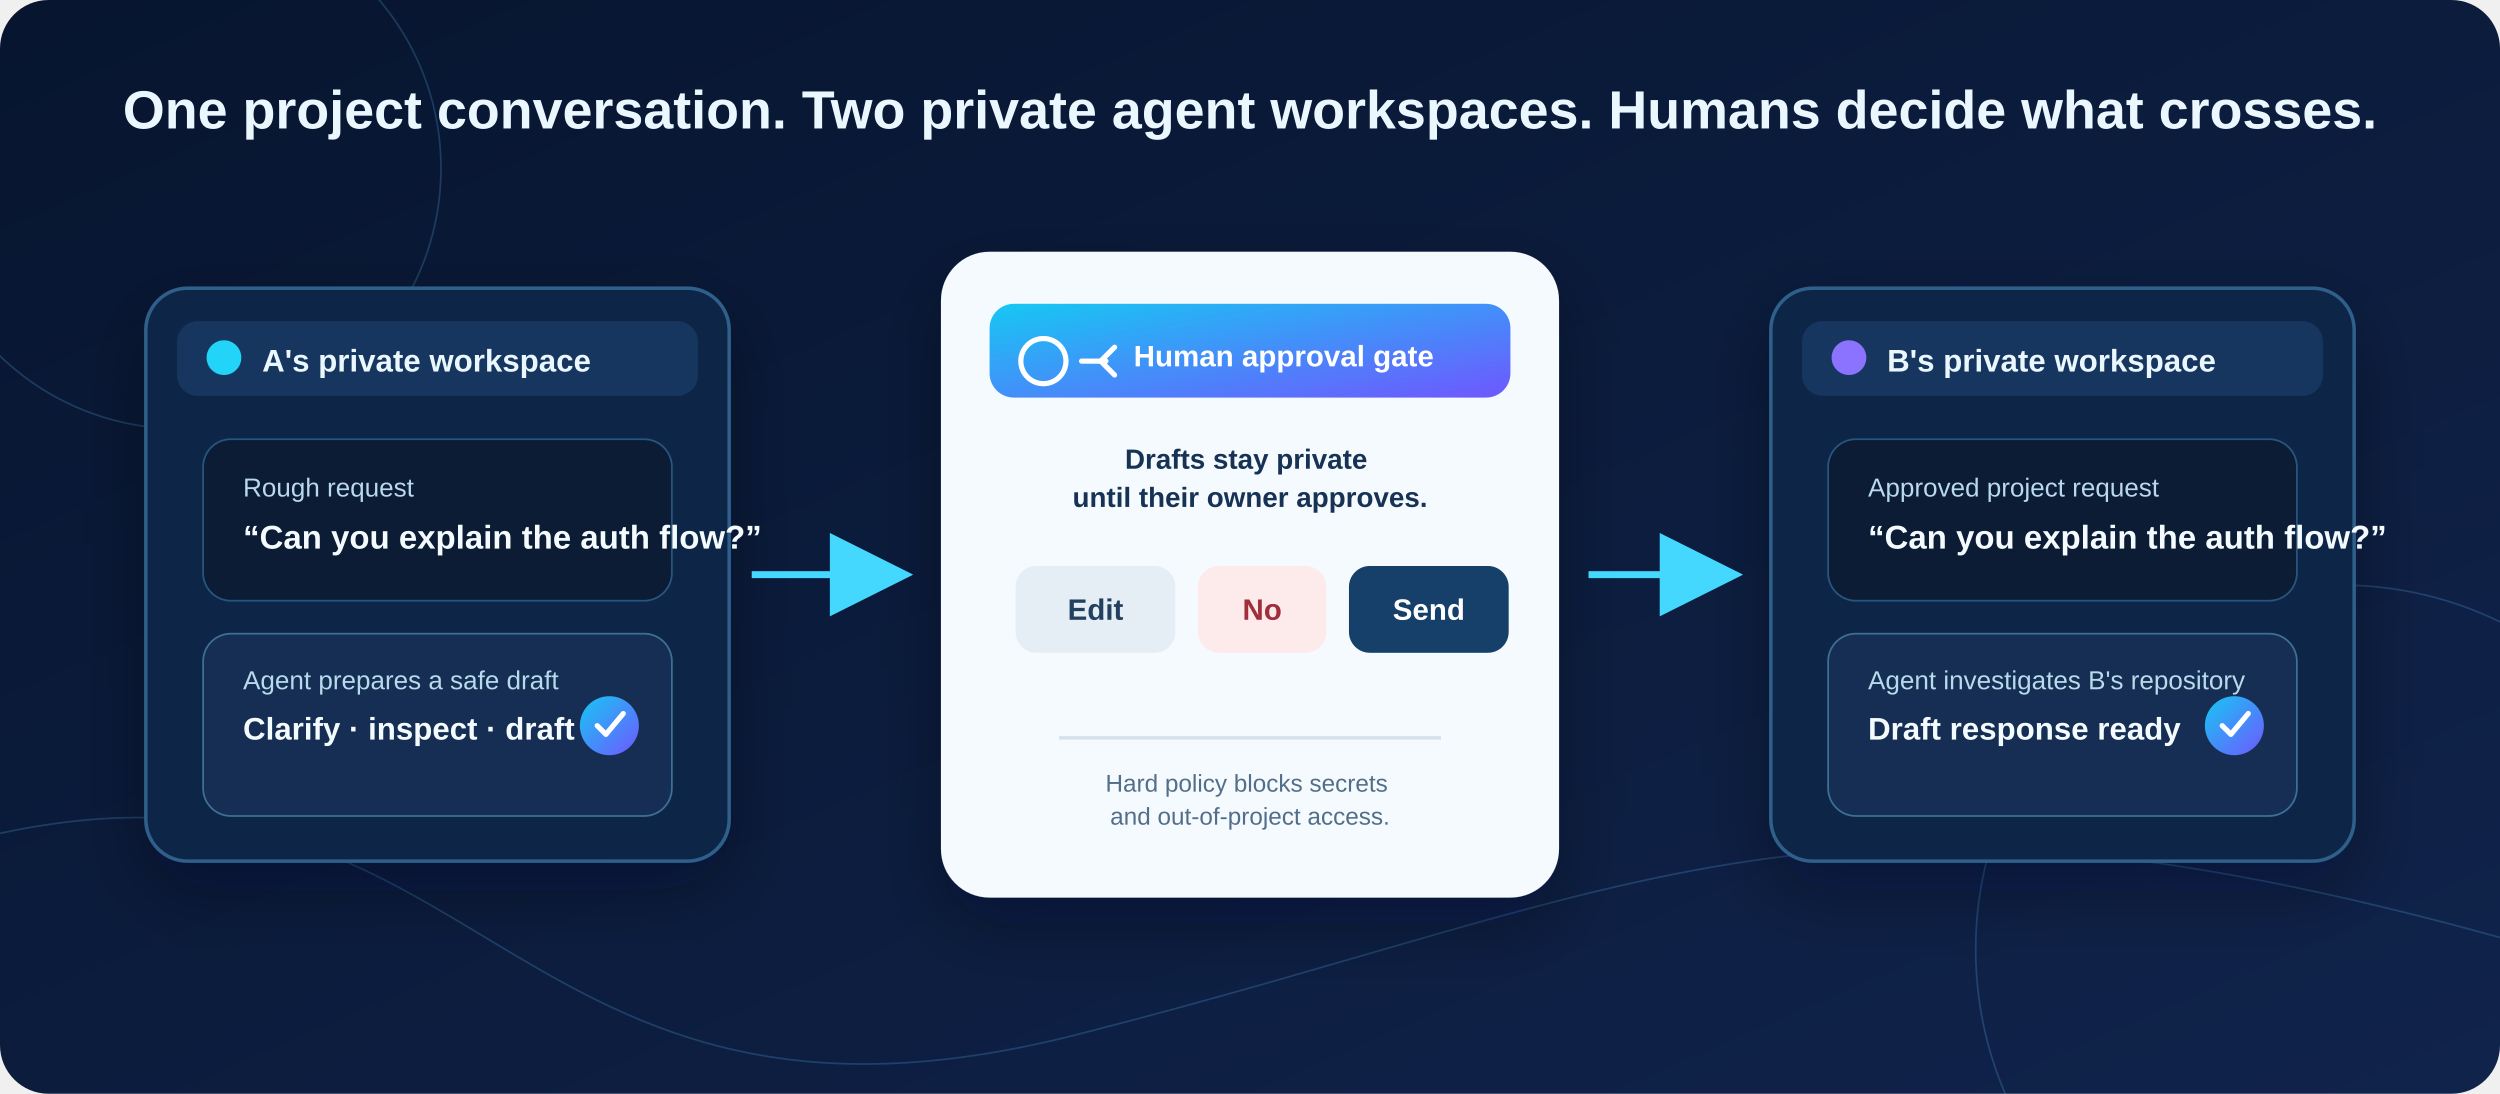
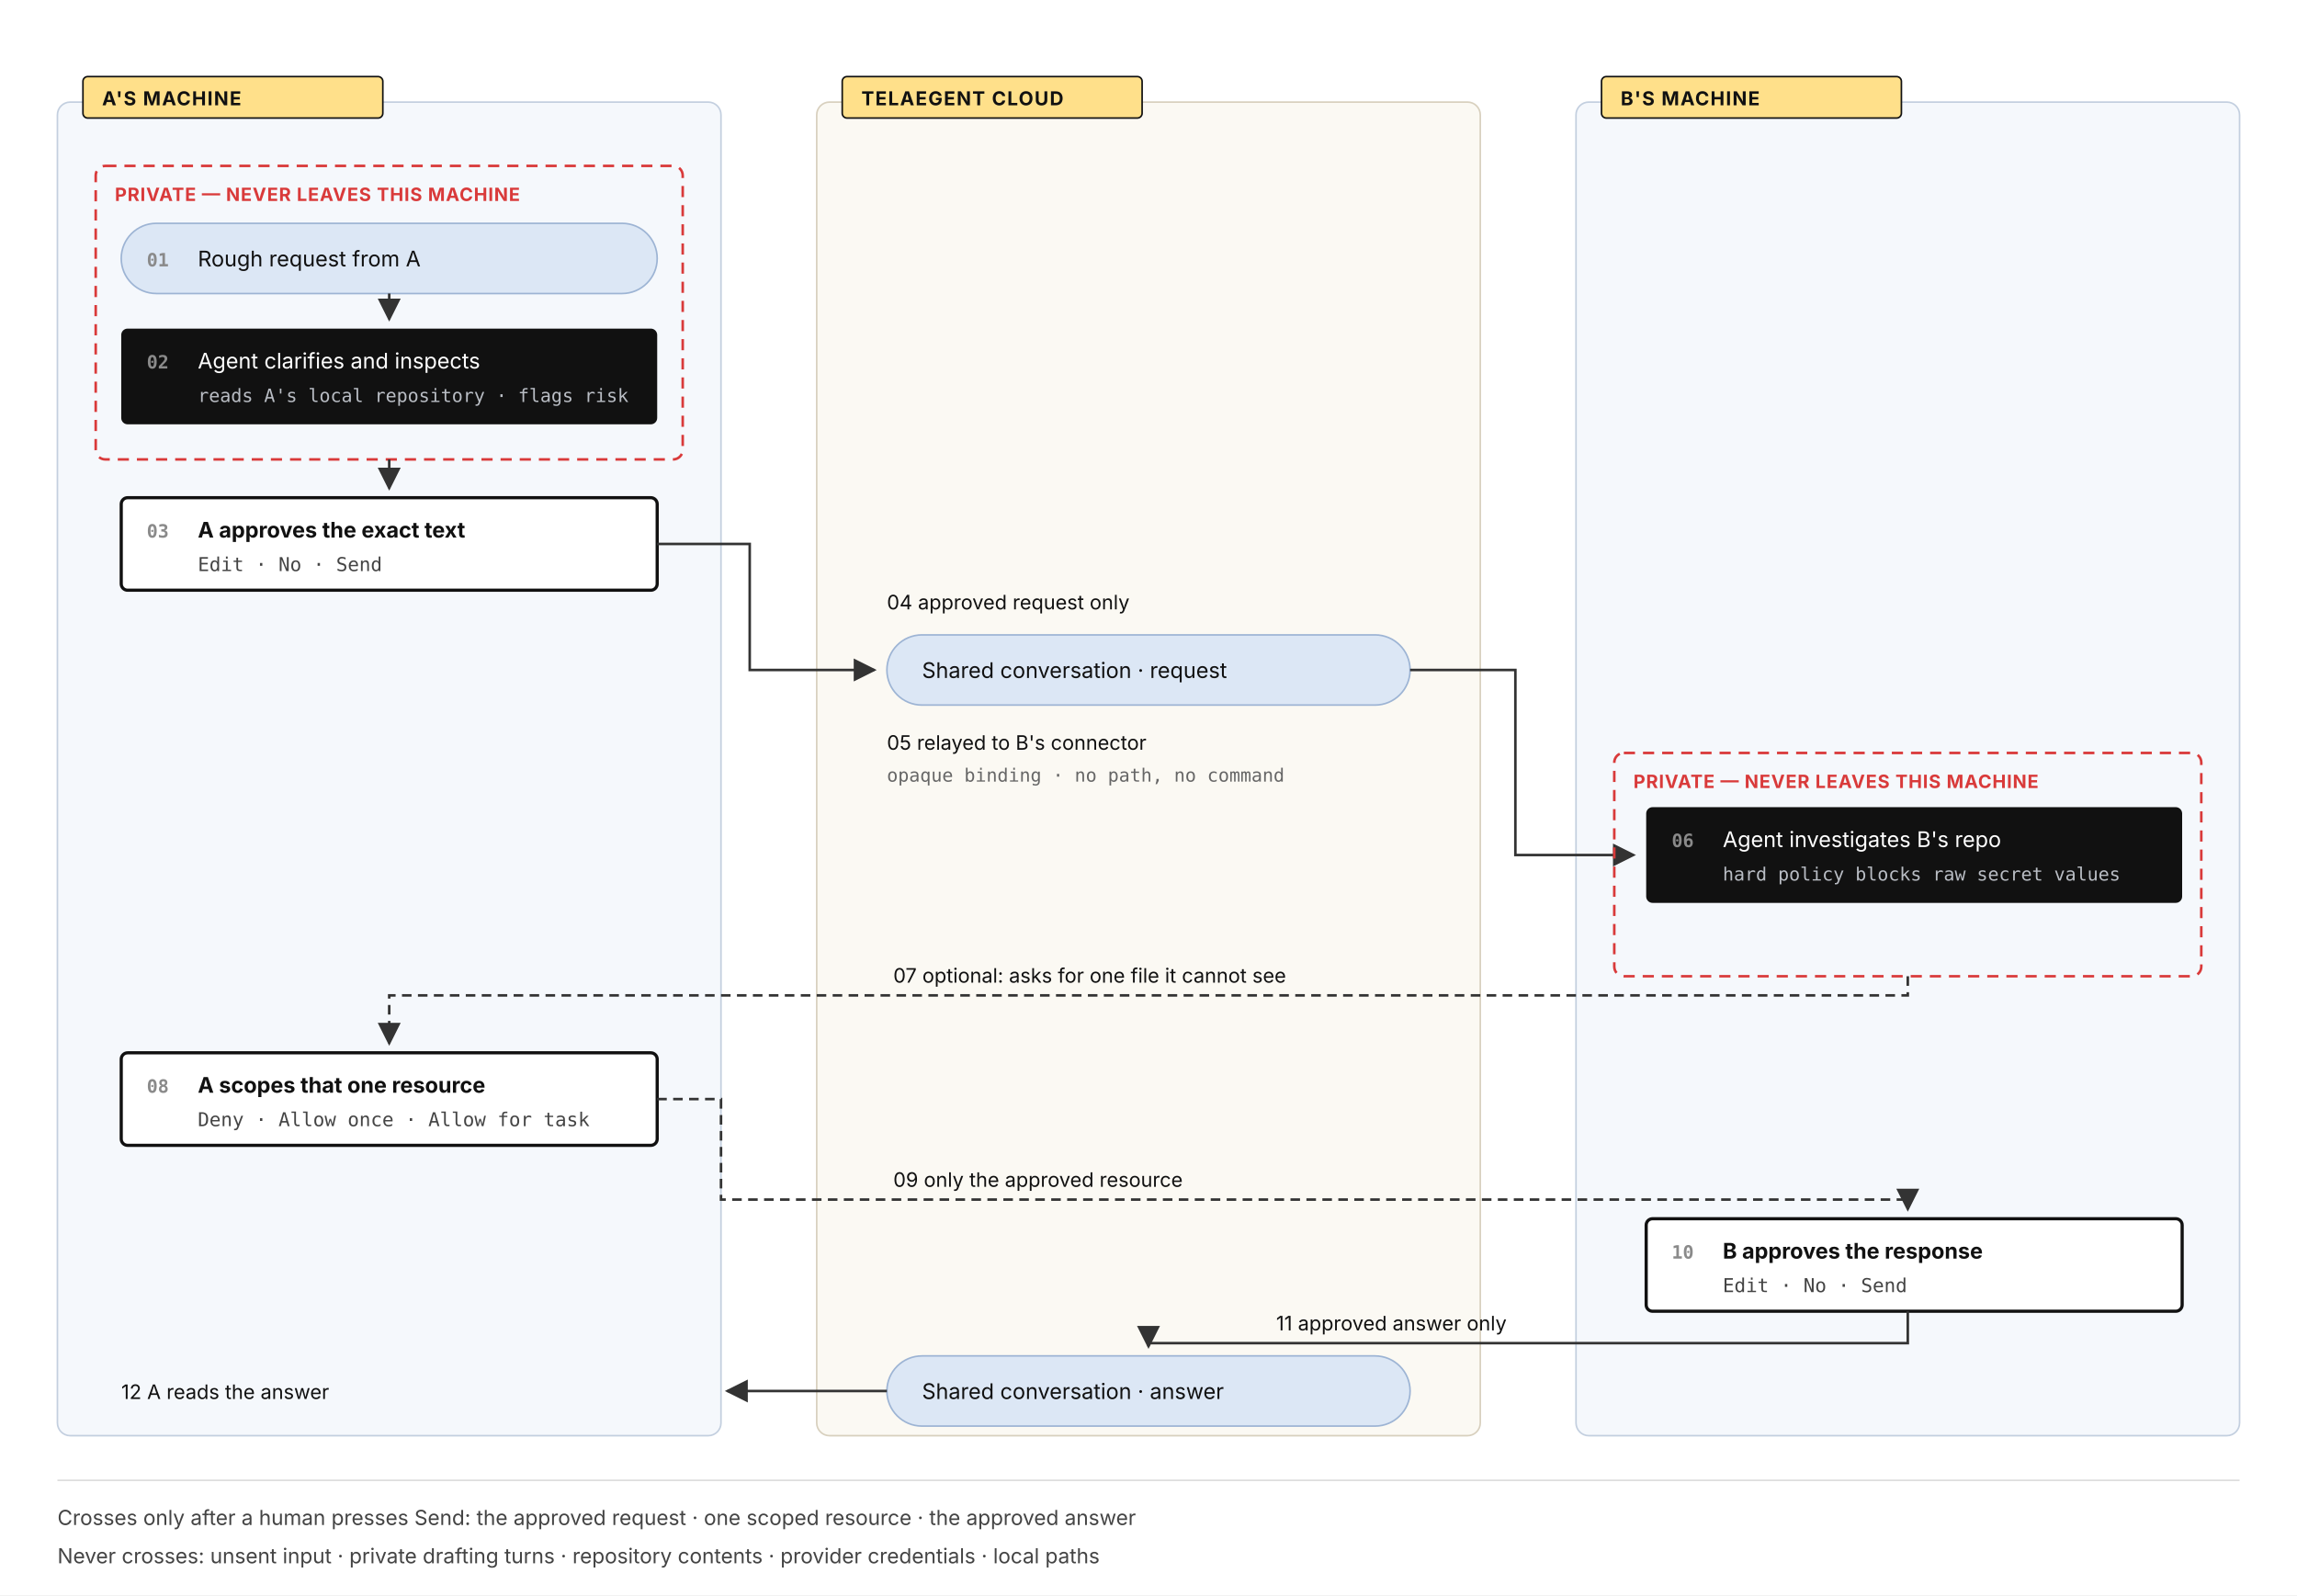
- <svg xmlns="http://www.w3.org/2000/svg" width="1440" height="630" viewBox="0 0 1440 630" role="img" aria-labelledby="title desc">
+ <svg xmlns="http://www.w3.org/2000/svg" width="1440" height="1000" viewBox="0 0 1440 1000" role="img" aria-labelledby="t d">
+   <style>
+     text { font-family: ui-sans-serif,-apple-system,"Segoe UI",Inter,Helvetica,sans-serif }
+     .page  { fill:#FFFFFF }
+     .zoneA { fill:#F5F8FC; stroke:#C3CFDF }
+     .zoneC { fill:#FBF9F3; stroke:#D8D0BE }
+     .tag   { fill:#FFE08A; stroke:#111111 }
+     .tagt  { font-size:12px; font-weight:700; fill:#111111; letter-spacing:.06em }
+     .proc  { fill:#111111 }
+     .proct { font-size:13.5px; fill:#FFFFFF }
+     .procs { font-size:11.5px; fill:#B9BDC4; font-family:ui-monospace,SFMono-Regular,Menlo,monospace }
+     .pill  { fill:#DCE7F5; stroke:#9DB4D4 }
+     .pillt { font-size:13.5px; fill:#111111 }
+     .gate  { fill:#FFFFFF; stroke:#111111; stroke-width:2 }
+     .gatet { font-size:13.5px; font-weight:700; fill:#111111 }
+     .gates { font-size:12px; fill:#444444; font-family:ui-monospace,SFMono-Regular,Menlo,monospace }
+     .priv  { fill:none; stroke:#D93A3A; stroke-width:1.6; stroke-dasharray:7 5 }
+     .privt { font-size:11.5px; font-weight:700; fill:#D93A3A; letter-spacing:.04em }
+     .wire  { fill:none; stroke:#333333; stroke-width:1.6 }
+     .wireo { fill:none; stroke:#333333; stroke-width:1.6; stroke-dasharray:6 4 }
+     .wl    { font-size:12.5px; fill:#111111 }
+     .wm    { font-size:11.5px; fill:#666666; font-family:ui-monospace,SFMono-Regular,Menlo,monospace }
+     .num   { font-size:11.5px; font-weight:700; fill:#8A8A8A; font-family:ui-monospace,SFMono-Regular,Menlo,monospace }
+     .foot  { font-size:13px; fill:#444444 }
+   </style>
  <defs>
-     <linearGradient id="background" x1="0" y1="0" x2="1" y2="1">
-       <stop stop-color="#07152F" />
-       <stop offset="1" stop-color="#10234B" />
-     </linearGradient>
-     <linearGradient id="accent" x1="0" y1="0" x2="1" y2="1">
-       <stop stop-color="#16C8F3" />
-       <stop offset="1" stop-color="#6F57FF" />
-     </linearGradient>
-     <filter id="shadow" x="-20%" y="-20%" width="140%" height="160%">
-       <feDropShadow dx="0" dy="16" stdDeviation="20" flood-color="#010817" flood-opacity=".35" />
-     </filter>
-     <marker id="arrow" markerWidth="12" markerHeight="12" refX="9" refY="6" orient="auto">
-       <path d="M0,0 L12,6 L0,12 Z" fill="#44D8FF" />
+     <marker id="ar" markerWidth="9" markerHeight="9" refX="8" refY="4.5" orient="auto">
+       <path d="M0 0 L9 4.5 L0 9 Z" fill="#333333" />
    </marker>
  </defs>
-   <rect width="1440" height="630" rx="28" fill="url(#background)" />
-   <g opacity=".22" fill="none" stroke="#5EBAF6">
-     <circle cx="104" cy="97" r="150" />
-     <circle cx="1348" cy="547" r="210" />
-     <path d="M0 480 C280 420 290 680 620 596 S1050 432 1440 540" />
-   </g>
-   <text x="720" y="74" text-anchor="middle" fill="#EAF7FF" font-family="Arial, Helvetica, sans-serif" font-size="31" font-weight="700">One project conversation. Two private agent workspaces. Humans decide what crosses.</text>
-   <g filter="url(#shadow)">
-     <rect x="84" y="166" width="336" height="330" rx="24" fill="#102747" stroke="#2F608B" stroke-width="2" />
-     <rect x="102" y="185" width="300" height="43" rx="12" fill="#16365E" />
-     <circle cx="129" cy="206" r="10" fill="#21D4F7" />
-     <text x="151" y="214" fill="#EAF7FF" font-family="Arial, Helvetica, sans-serif" font-size="18" font-weight="700">A's private workspace</text>
-     <rect x="117" y="253" width="270" height="93" rx="16" fill="#0B1B36" stroke="#28577F" />
-     <text x="140" y="286" fill="#B9D9ED" font-family="Arial, Helvetica, sans-serif" font-size="15">Rough request</text>
-     <text x="140" y="316" fill="#F4FBFF" font-family="Arial, Helvetica, sans-serif" font-size="19" font-weight="700">“Can you explain the auth flow?”</text>
-     <rect x="117" y="365" width="270" height="105" rx="16" fill="#132F52" stroke="#3E7096" />
-     <text x="140" y="397" fill="#B9D9ED" font-family="Arial, Helvetica, sans-serif" font-size="15">Agent prepares a safe draft</text>
-     <text x="140" y="426" fill="#F4FBFF" font-family="Arial, Helvetica, sans-serif" font-size="18" font-weight="700">Clarify · inspect · draft</text>
-     <circle cx="351" cy="418" r="17" fill="url(#accent)" />
-     <path d="M344 418 l5 5 10-12" fill="none" stroke="#FFF" stroke-width="3" stroke-linecap="round" stroke-linejoin="round" />
-   </g>
-   <g filter="url(#shadow)">
-     <rect x="542" y="145" width="356" height="372" rx="28" fill="#F5FAFF" />
-     <rect x="570" y="175" width="300" height="54" rx="14" fill="url(#accent)" />
-     <path d="M601 195 a13 13 0 1 1 0 26 a13 13 0 1 1 0-26 M623 208 h14 M634 208 l8-8 M634 208 l8 8" fill="none" stroke="#FFF" stroke-width="3" stroke-linecap="round" stroke-linejoin="round" />
-     <text x="653" y="211" fill="#FFF" font-family="Arial, Helvetica, sans-serif" font-size="17" font-weight="700">Human approval gate</text>
-     <text x="720" y="270" text-anchor="middle" fill="#173254" font-family="Arial, Helvetica, sans-serif" font-size="16" font-weight="700">
-       <tspan x="720" dy="0">Drafts stay private</tspan>
-       <tspan x="720" dy="22">until their owner approves.</tspan>
-     </text>
-     <rect x="585" y="326" width="92" height="50" rx="12" fill="#E5EDF5" />
-     <text x="631" y="357" text-anchor="middle" fill="#24415F" font-family="Arial, Helvetica, sans-serif" font-size="17" font-weight="700">Edit</text>
-     <rect x="690" y="326" width="74" height="50" rx="12" fill="#FDEBEC" />
-     <text x="727" y="357" text-anchor="middle" fill="#A02E3A" font-family="Arial, Helvetica, sans-serif" font-size="17" font-weight="700">No</text>
-     <rect x="777" y="326" width="92" height="50" rx="12" fill="#143F69" />
-     <text x="823" y="357" text-anchor="middle" fill="#FFF" font-family="Arial, Helvetica, sans-serif" font-size="17" font-weight="700">Send</text>
-     <path d="M610 425 H830" stroke="#D5E2ED" stroke-width="2" />
-     <text x="720" y="456" text-anchor="middle" fill="#526E89" font-family="Arial, Helvetica, sans-serif" font-size="14">
-       <tspan x="720" dy="0">Hard policy blocks secrets</tspan>
-       <tspan x="720" dy="19">and out-of-project access.</tspan>
-     </text>
-   </g>
-   <g filter="url(#shadow)">
-     <rect x="1020" y="166" width="336" height="330" rx="24" fill="#102747" stroke="#2F608B" stroke-width="2" />
-     <rect x="1038" y="185" width="300" height="43" rx="12" fill="#16365E" />
-     <circle cx="1065" cy="206" r="10" fill="#8B72FF" />
-     <text x="1087" y="214" fill="#EAF7FF" font-family="Arial, Helvetica, sans-serif" font-size="18" font-weight="700">B's private workspace</text>
-     <rect x="1053" y="253" width="270" height="93" rx="16" fill="#0B1B36" stroke="#28577F" />
-     <text x="1076" y="286" fill="#B9D9ED" font-family="Arial, Helvetica, sans-serif" font-size="15">Approved project request</text>
-     <text x="1076" y="316" fill="#F4FBFF" font-family="Arial, Helvetica, sans-serif" font-size="19" font-weight="700">“Can you explain the auth flow?”</text>
-     <rect x="1053" y="365" width="270" height="105" rx="16" fill="#132F52" stroke="#3E7096" />
-     <text x="1076" y="397" fill="#B9D9ED" font-family="Arial, Helvetica, sans-serif" font-size="15">Agent investigates B's repository</text>
-     <text x="1076" y="426" fill="#F4FBFF" font-family="Arial, Helvetica, sans-serif" font-size="18" font-weight="700">Draft response ready</text>
-     <circle cx="1287" cy="418" r="17" fill="url(#accent)" />
-     <path d="M1280 418 l5 5 10-12" fill="none" stroke="#FFF" stroke-width="3" stroke-linecap="round" stroke-linejoin="round" />
-   </g>
-   <path d="M433 331 H514" fill="none" stroke="#44D8FF" stroke-width="4" marker-end="url(#arrow)" />
-   <path d="M915 331 H992" fill="none" stroke="#44D8FF" stroke-width="4" marker-end="url(#arrow)" />
+   <rect class="page" width="1440" height="1000" />
+   <rect class="zoneA" x="36" y="64" width="416" height="836" rx="8" />
+   <rect class="zoneC" x="512" y="64" width="416" height="836" rx="8" />
+   <rect class="zoneA" x="988" y="64" width="416" height="836" rx="8" />
+   <rect class="tag" x="52" y="48" width="188" height="26" rx="3" />
+   <text class="tagt" x="64" y="66">A'S MACHINE</text>
+   <rect class="tag" x="528" y="48" width="188" height="26" rx="3" />
+   <text class="tagt" x="540" y="66">TELAEGENT CLOUD</text>
+   <rect class="tag" x="1004" y="48" width="188" height="26" rx="3" />
+   <text class="tagt" x="1016" y="66">B'S MACHINE</text>
+   <rect class="priv" x="60" y="104" width="368" height="184" rx="6" />
+   <text class="privt" x="72" y="126">PRIVATE — NEVER LEAVES THIS MACHINE</text>
+   <rect class="pill" x="76" y="140" width="336" height="44" rx="22" />
+   <text class="num" x="92" y="167">01</text>
+   <text class="pillt" x="124" y="167">Rough request from A</text>
+   <path class="wire" d="M244 184 V200" marker-end="url(#ar)" />
+   <rect class="proc" x="76" y="206" width="336" height="60" rx="4" />
+   <text class="num" x="92" y="231">02</text>
+   <text class="proct" x="124" y="231">Agent clarifies and inspects</text>
+   <text class="procs" x="124" y="252">reads A's local repository · flags risk</text>
+   <path class="wire" d="M244 288 V306" marker-end="url(#ar)" />
+   <rect class="gate" x="76" y="312" width="336" height="58" rx="4" />
+   <text class="num" x="92" y="337">03</text>
+   <text class="gatet" x="124" y="337">A approves the exact text</text>
+   <text class="gates" x="124" y="358">Edit   ·   No   ·   Send</text>
+   <path class="wire" d="M412 341 H470 V420 H548" marker-end="url(#ar)" />
+   <text class="wl" x="556" y="382">04  approved request only</text>
+   <rect class="pill" x="556" y="398" width="328" height="44" rx="22" />
+   <text class="pillt" x="578" y="425">Shared conversation · request</text>
+   <path class="wire" d="M884 420 H950 V536 H1024" marker-end="url(#ar)" />
+   <text class="wl" x="556" y="470">05  relayed to B's connector</text>
+   <text class="wm" x="556" y="490">opaque binding · no path, no command</text>
+   <rect class="priv" x="1012" y="472" width="368" height="140" rx="6" />
+   <text class="privt" x="1024" y="494">PRIVATE — NEVER LEAVES THIS MACHINE</text>
+   <rect class="proc" x="1032" y="506" width="336" height="60" rx="4" />
+   <text class="num" x="1048" y="531">06</text>
+   <text class="proct" x="1080" y="531">Agent investigates B's repo</text>
+   <text class="procs" x="1080" y="552">hard policy blocks raw secret values</text>
+   <path class="wireo" d="M1196 612 V624 H244 V654" marker-end="url(#ar)" />
+   <text class="wl" x="560" y="616">07  optional: asks for one file it cannot see</text>
+   <rect class="gate" x="76" y="660" width="336" height="58" rx="4" />
+   <text class="num" x="92" y="685">08</text>
+   <text class="gatet" x="124" y="685">A scopes that one resource</text>
+   <text class="gates" x="124" y="706">Deny · Allow once · Allow for task</text>
+   <path class="wireo" d="M412 689 H452 V752 H1196 V758" marker-end="url(#ar)" />
+   <text class="wl" x="560" y="744">09  only the approved resource</text>
+   <rect class="gate" x="1032" y="764" width="336" height="58" rx="4" />
+   <text class="num" x="1048" y="789">10</text>
+   <text class="gatet" x="1080" y="789">B approves the response</text>
+   <text class="gates" x="1080" y="810">Edit   ·   No   ·   Send</text>
+   <path class="wire" d="M1196 822 V842 H720 V844" marker-end="url(#ar)" />
+   <text class="wl" x="800" y="834">11  approved answer only</text>
+   <rect class="pill" x="556" y="850" width="328" height="44" rx="22" />
+   <text class="pillt" x="578" y="877">Shared conversation · answer</text>
+   <path class="wire" d="M556 872 H456" marker-end="url(#ar)" />
+   <text class="wl" x="76" y="877">12  A reads the answer</text>
+   <line x1="36" y1="928" x2="1404" y2="928" stroke="#DDDDDD" />
+   <text class="foot" x="36" y="956">Crosses only after a human presses Send:  the approved request  ·  one scoped resource  ·  the approved answer</text>
+   <text class="foot" x="36" y="980">Never crosses:  unsent input  ·  private drafting turns  ·  repository contents  ·  provider credentials  ·  local paths</text>
</svg>
